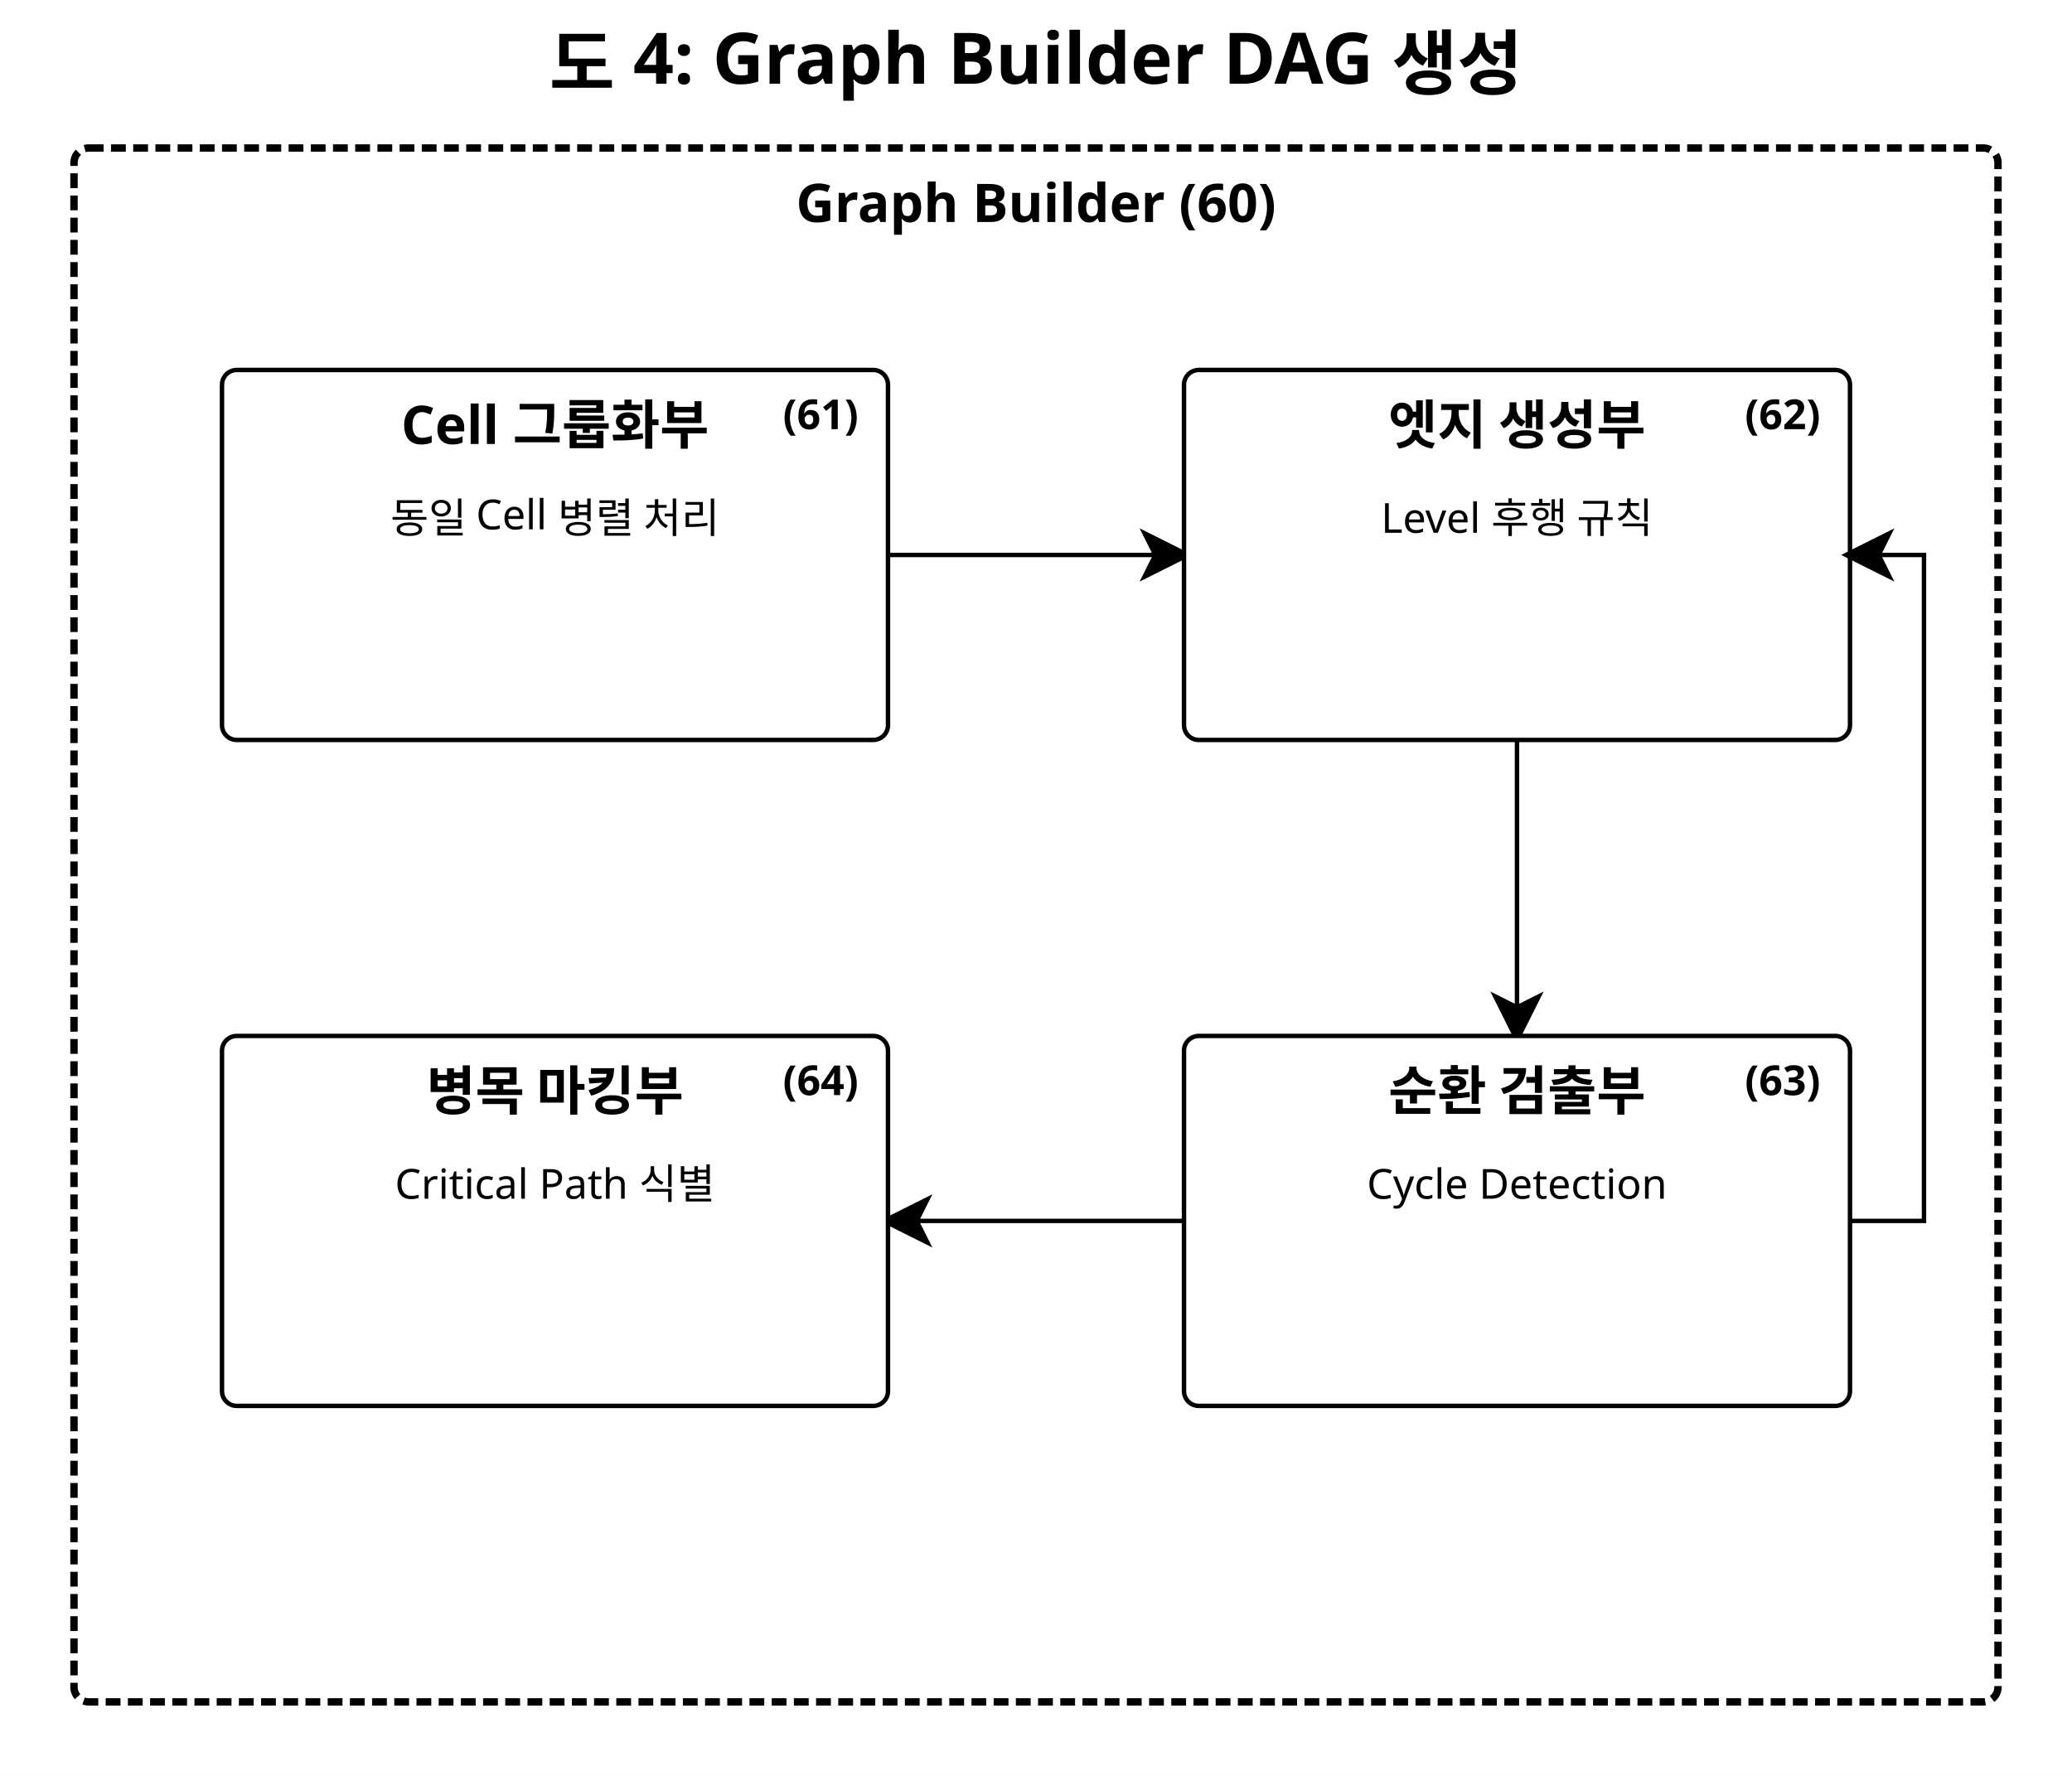
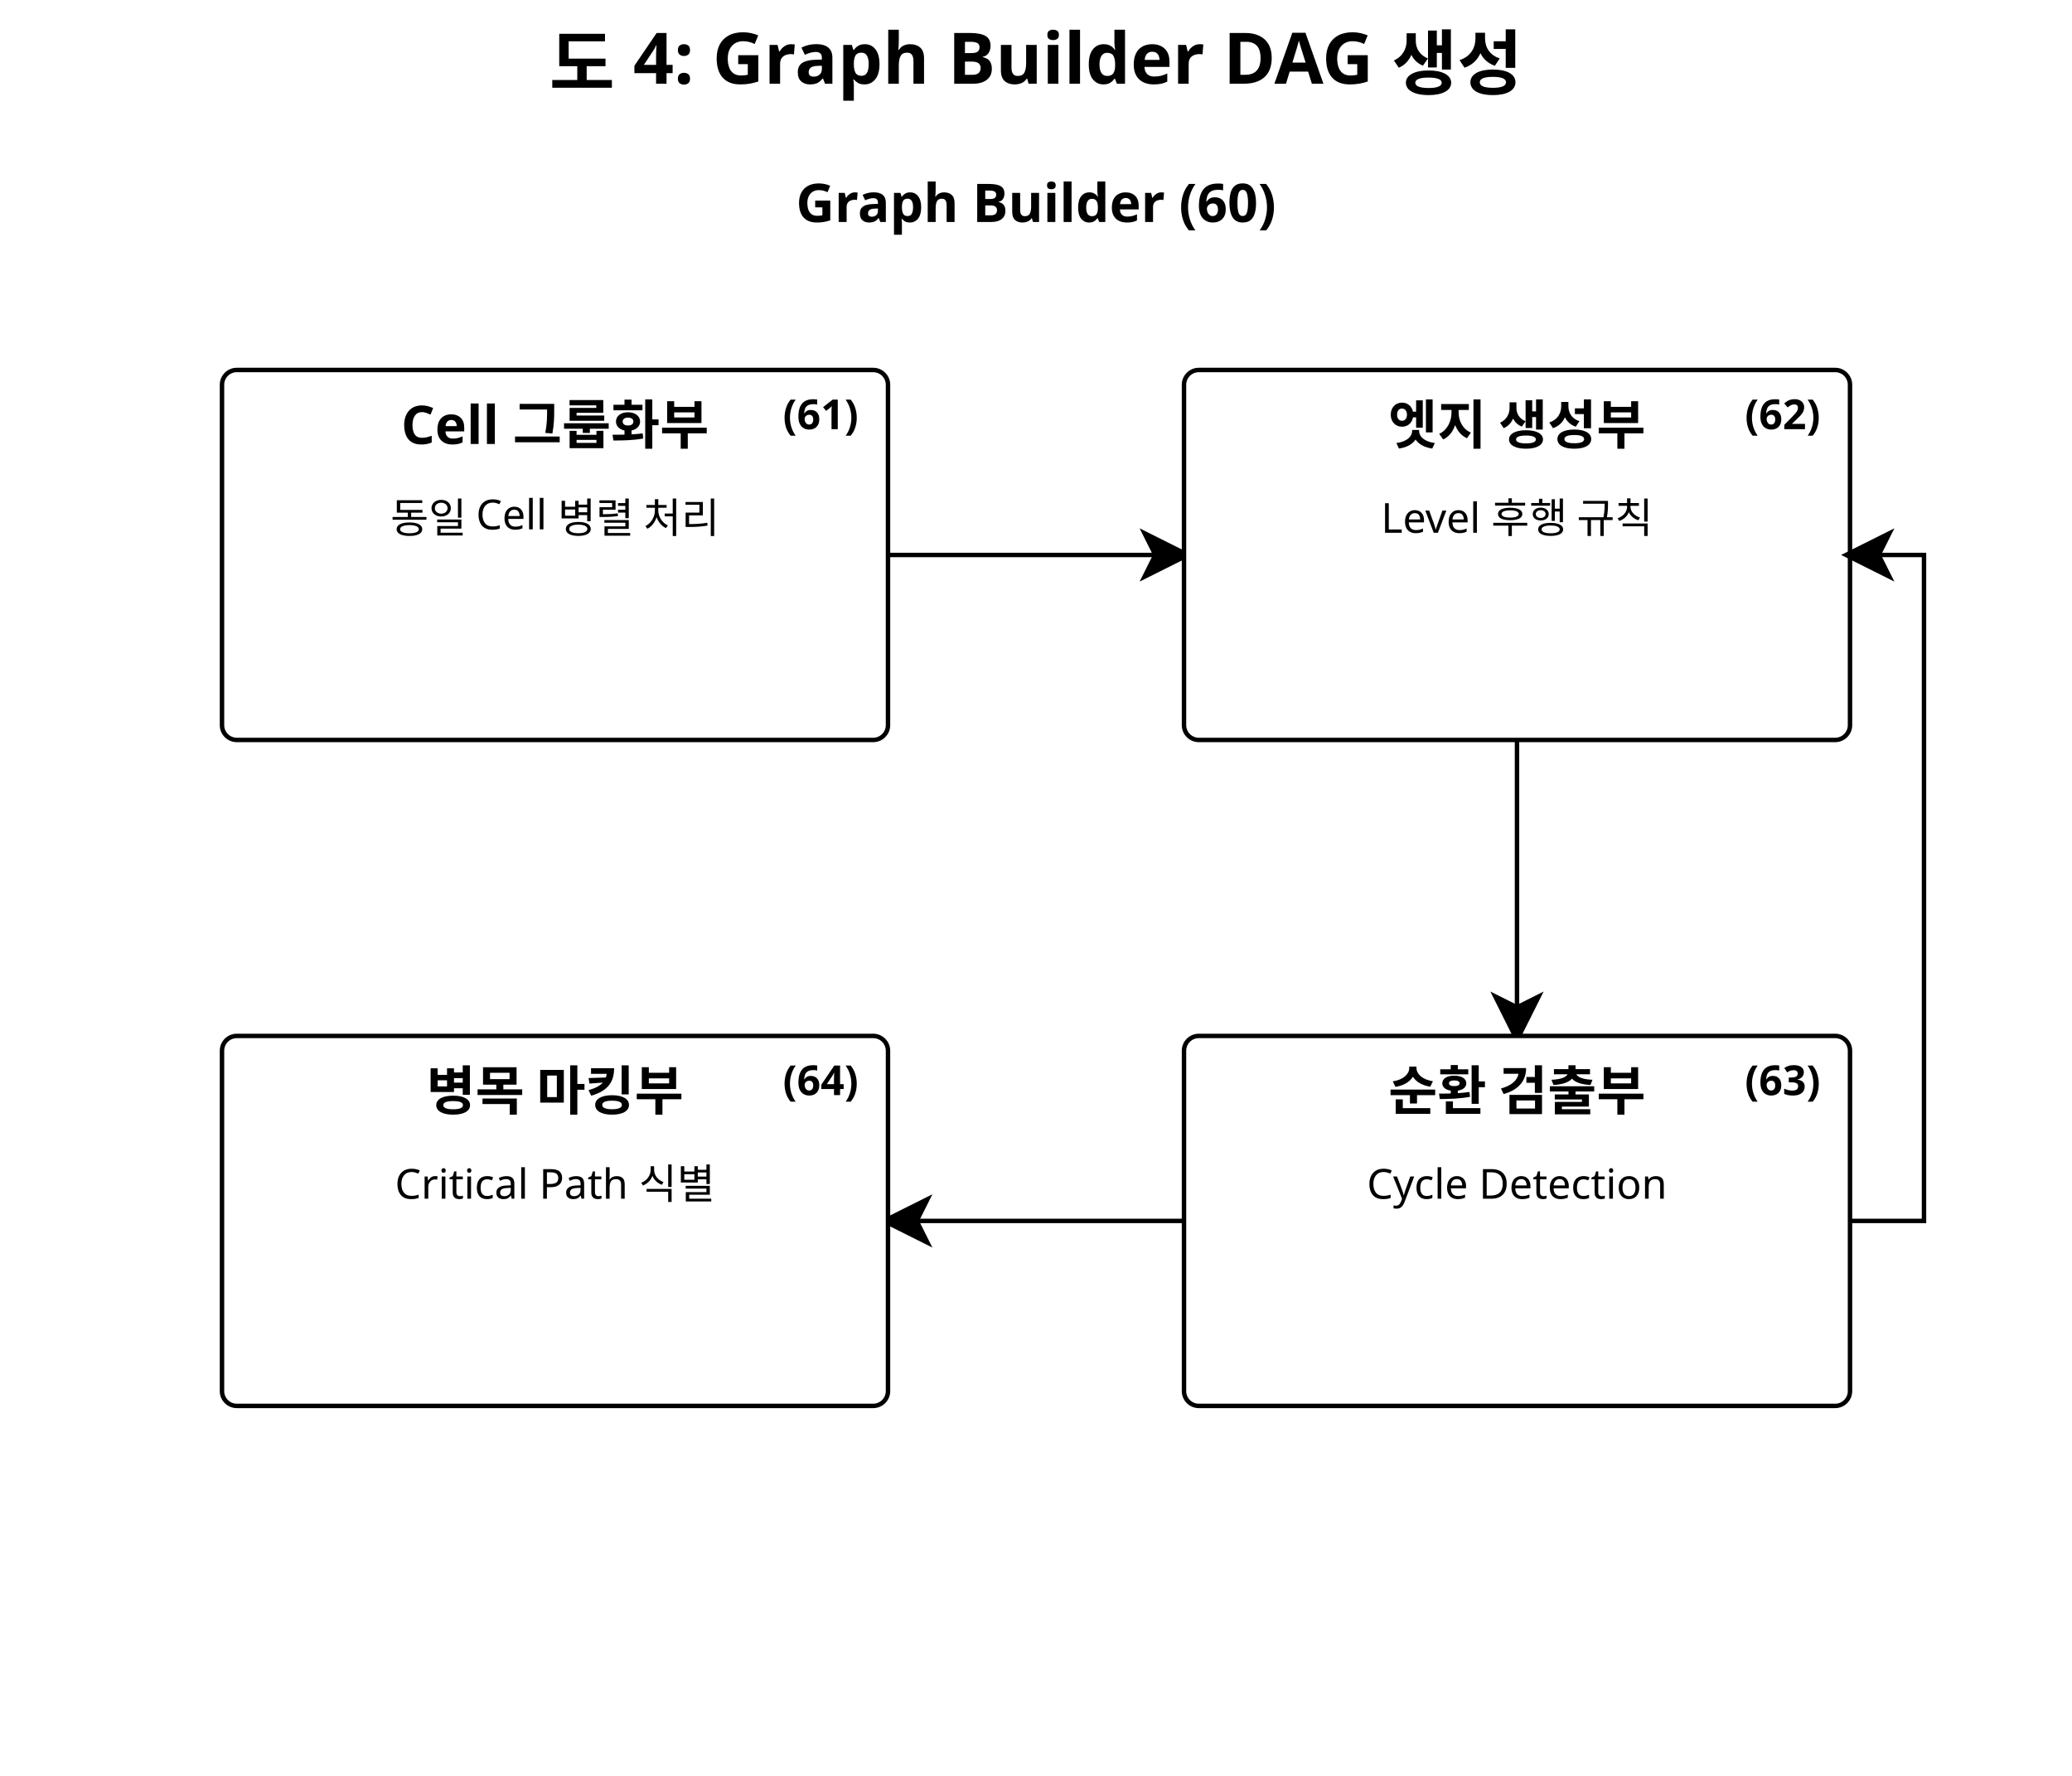
<svg xmlns="http://www.w3.org/2000/svg" width="1400" height="1200" viewBox="0 0 1400 1200">
  <rect width="100%" height="100%" fill="white" />
  <defs>
    <marker id="arrowhead" markerWidth="12" markerHeight="12" refX="10" refY="6" orient="auto">
      <path d="M0,0 L12,6 L0,12 L3,6 Z" fill="black" />
    </marker>
  </defs>
  <text x="700" y="60" text-anchor="middle" font-family="Malgun Gothic, AppleGothic, Dotum, sans-serif" font-size="48" font-weight="bold">도 4: Graph Builder DAG 생성</text>
-   <rect x="50" y="100" width="1300" height="1050" fill="white" stroke="black" stroke-width="5" rx="10" stroke-dasharray="10,5" />
  <text x="700.0" y="150" text-anchor="middle" font-family="Malgun Gothic, AppleGothic, Dotum, sans-serif" font-size="36" font-weight="bold">Graph Builder (60)</text>
  <rect x="150" y="250" width="450" height="250" fill="white" stroke="black" stroke-width="3" rx="10" />
  <text x="375.0" y="300" text-anchor="middle" font-family="Malgun Gothic, AppleGothic, Dotum, sans-serif" font-size="36" font-weight="bold">Cell 그룹화부</text>
  <text x="580" y="290" text-anchor="end" font-family="Malgun Gothic, AppleGothic, Dotum, sans-serif" font-size="28" font-weight="bold">(61)</text>
  <text x="375.0" y="360" text-anchor="middle" font-family="Malgun Gothic, AppleGothic, Dotum, sans-serif" font-size="28" font-weight="normal">동일 Cell 병렬 처리</text>
  <path d="M 600,375 L 800,375" stroke="black" stroke-width="3" fill="none" marker-end="url(#arrowhead)" />
  <rect x="800" y="250" width="450" height="250" fill="white" stroke="black" stroke-width="3" rx="10" />
  <text x="1025.0" y="300" text-anchor="middle" font-family="Malgun Gothic, AppleGothic, Dotum, sans-serif" font-size="36" font-weight="bold">엣지 생성부</text>
  <text x="1230" y="290" text-anchor="end" font-family="Malgun Gothic, AppleGothic, Dotum, sans-serif" font-size="28" font-weight="bold">(62)</text>
  <text x="1025.0" y="360" text-anchor="middle" font-family="Malgun Gothic, AppleGothic, Dotum, sans-serif" font-size="28" font-weight="normal">Level 후행 규칙</text>
  <path d="M 1025,500 L 1025,700" stroke="black" stroke-width="3" fill="none" marker-end="url(#arrowhead)" />
  <rect x="800" y="700" width="450" height="250" fill="white" stroke="black" stroke-width="3" rx="10" />
  <text x="1025.0" y="750" text-anchor="middle" font-family="Malgun Gothic, AppleGothic, Dotum, sans-serif" font-size="36" font-weight="bold">순환 검출부</text>
  <text x="1230" y="740" text-anchor="end" font-family="Malgun Gothic, AppleGothic, Dotum, sans-serif" font-size="28" font-weight="bold">(63)</text>
  <text x="1025.0" y="810" text-anchor="middle" font-family="Malgun Gothic, AppleGothic, Dotum, sans-serif" font-size="28" font-weight="normal">Cycle Detection</text>
  <path d="M 800,825 L 600,825" stroke="black" stroke-width="3" fill="none" marker-end="url(#arrowhead)" />
  <rect x="150" y="700" width="450" height="250" fill="white" stroke="black" stroke-width="3" rx="10" />
  <text x="375.0" y="750" text-anchor="middle" font-family="Malgun Gothic, AppleGothic, Dotum, sans-serif" font-size="36" font-weight="bold">병목 마킹부</text>
  <text x="580" y="740" text-anchor="end" font-family="Malgun Gothic, AppleGothic, Dotum, sans-serif" font-size="28" font-weight="bold">(64)</text>
  <text x="375.0" y="810" text-anchor="middle" font-family="Malgun Gothic, AppleGothic, Dotum, sans-serif" font-size="28" font-weight="normal">Critical Path 식별</text>
  <path d="M 1250,825 L 1300,825 L 1300,375 L 1250,375" stroke="black" stroke-width="3" fill="none" marker-end="url(#arrowhead)" />
</svg>
